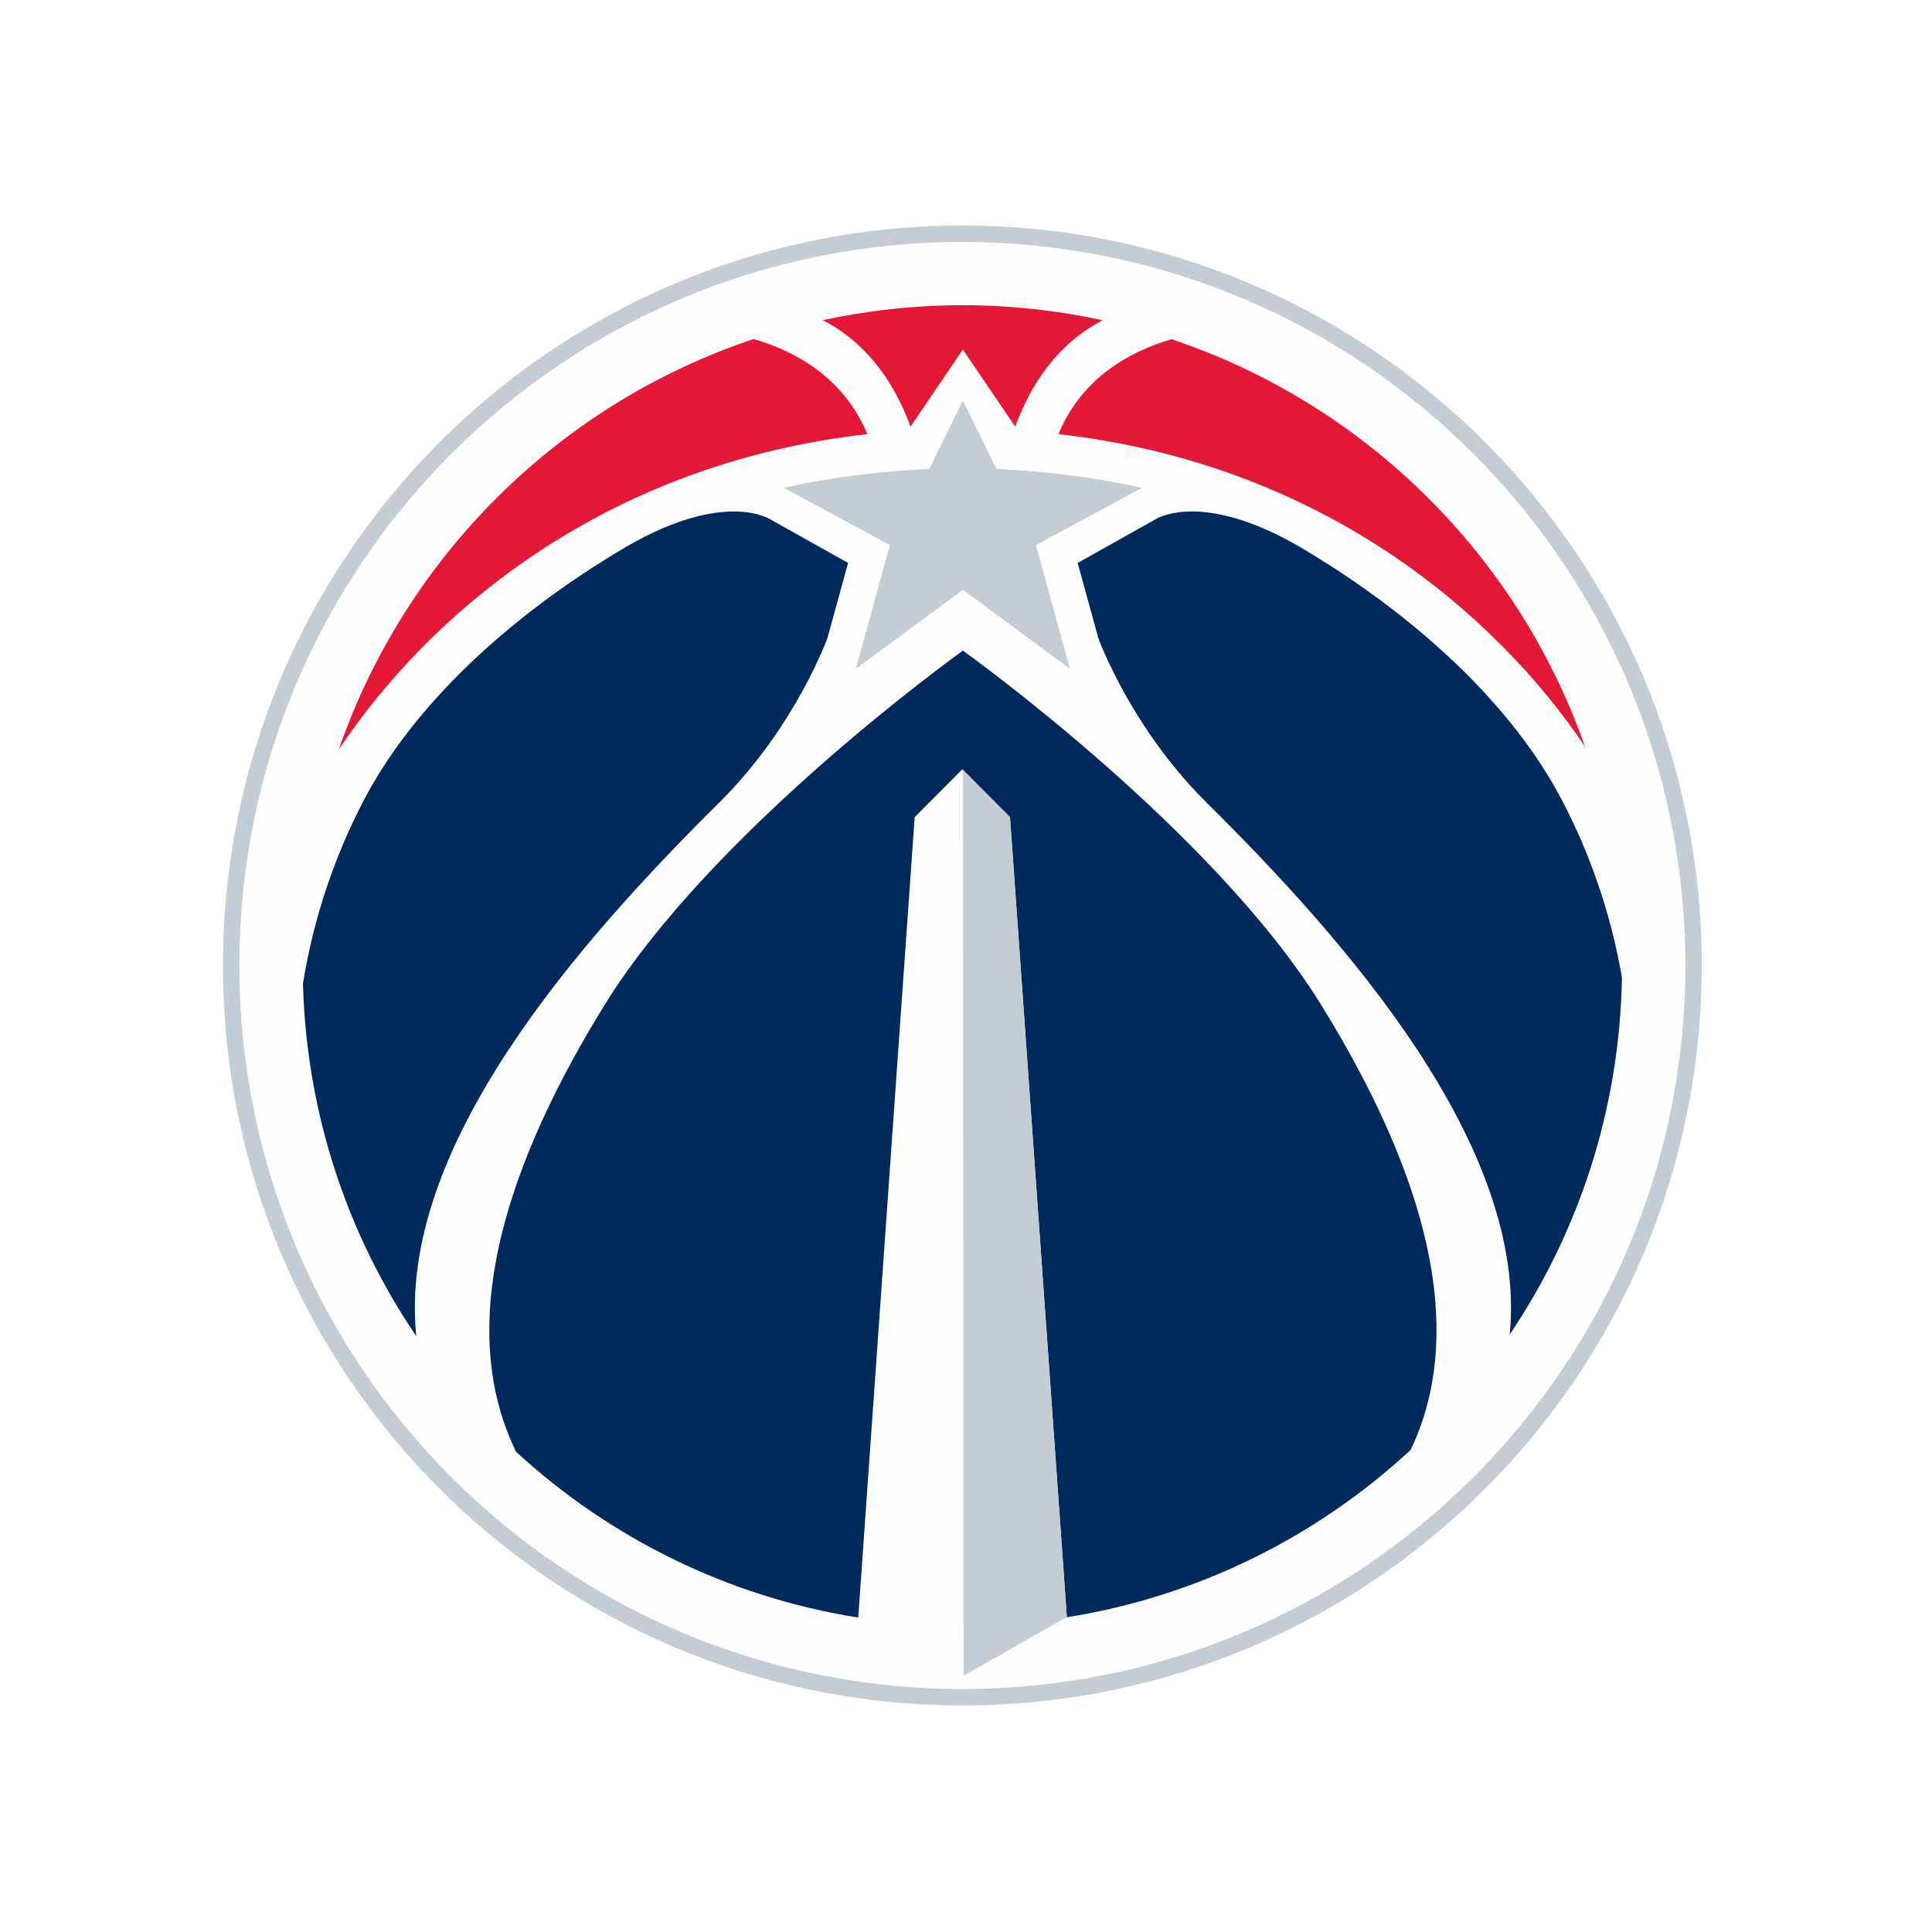
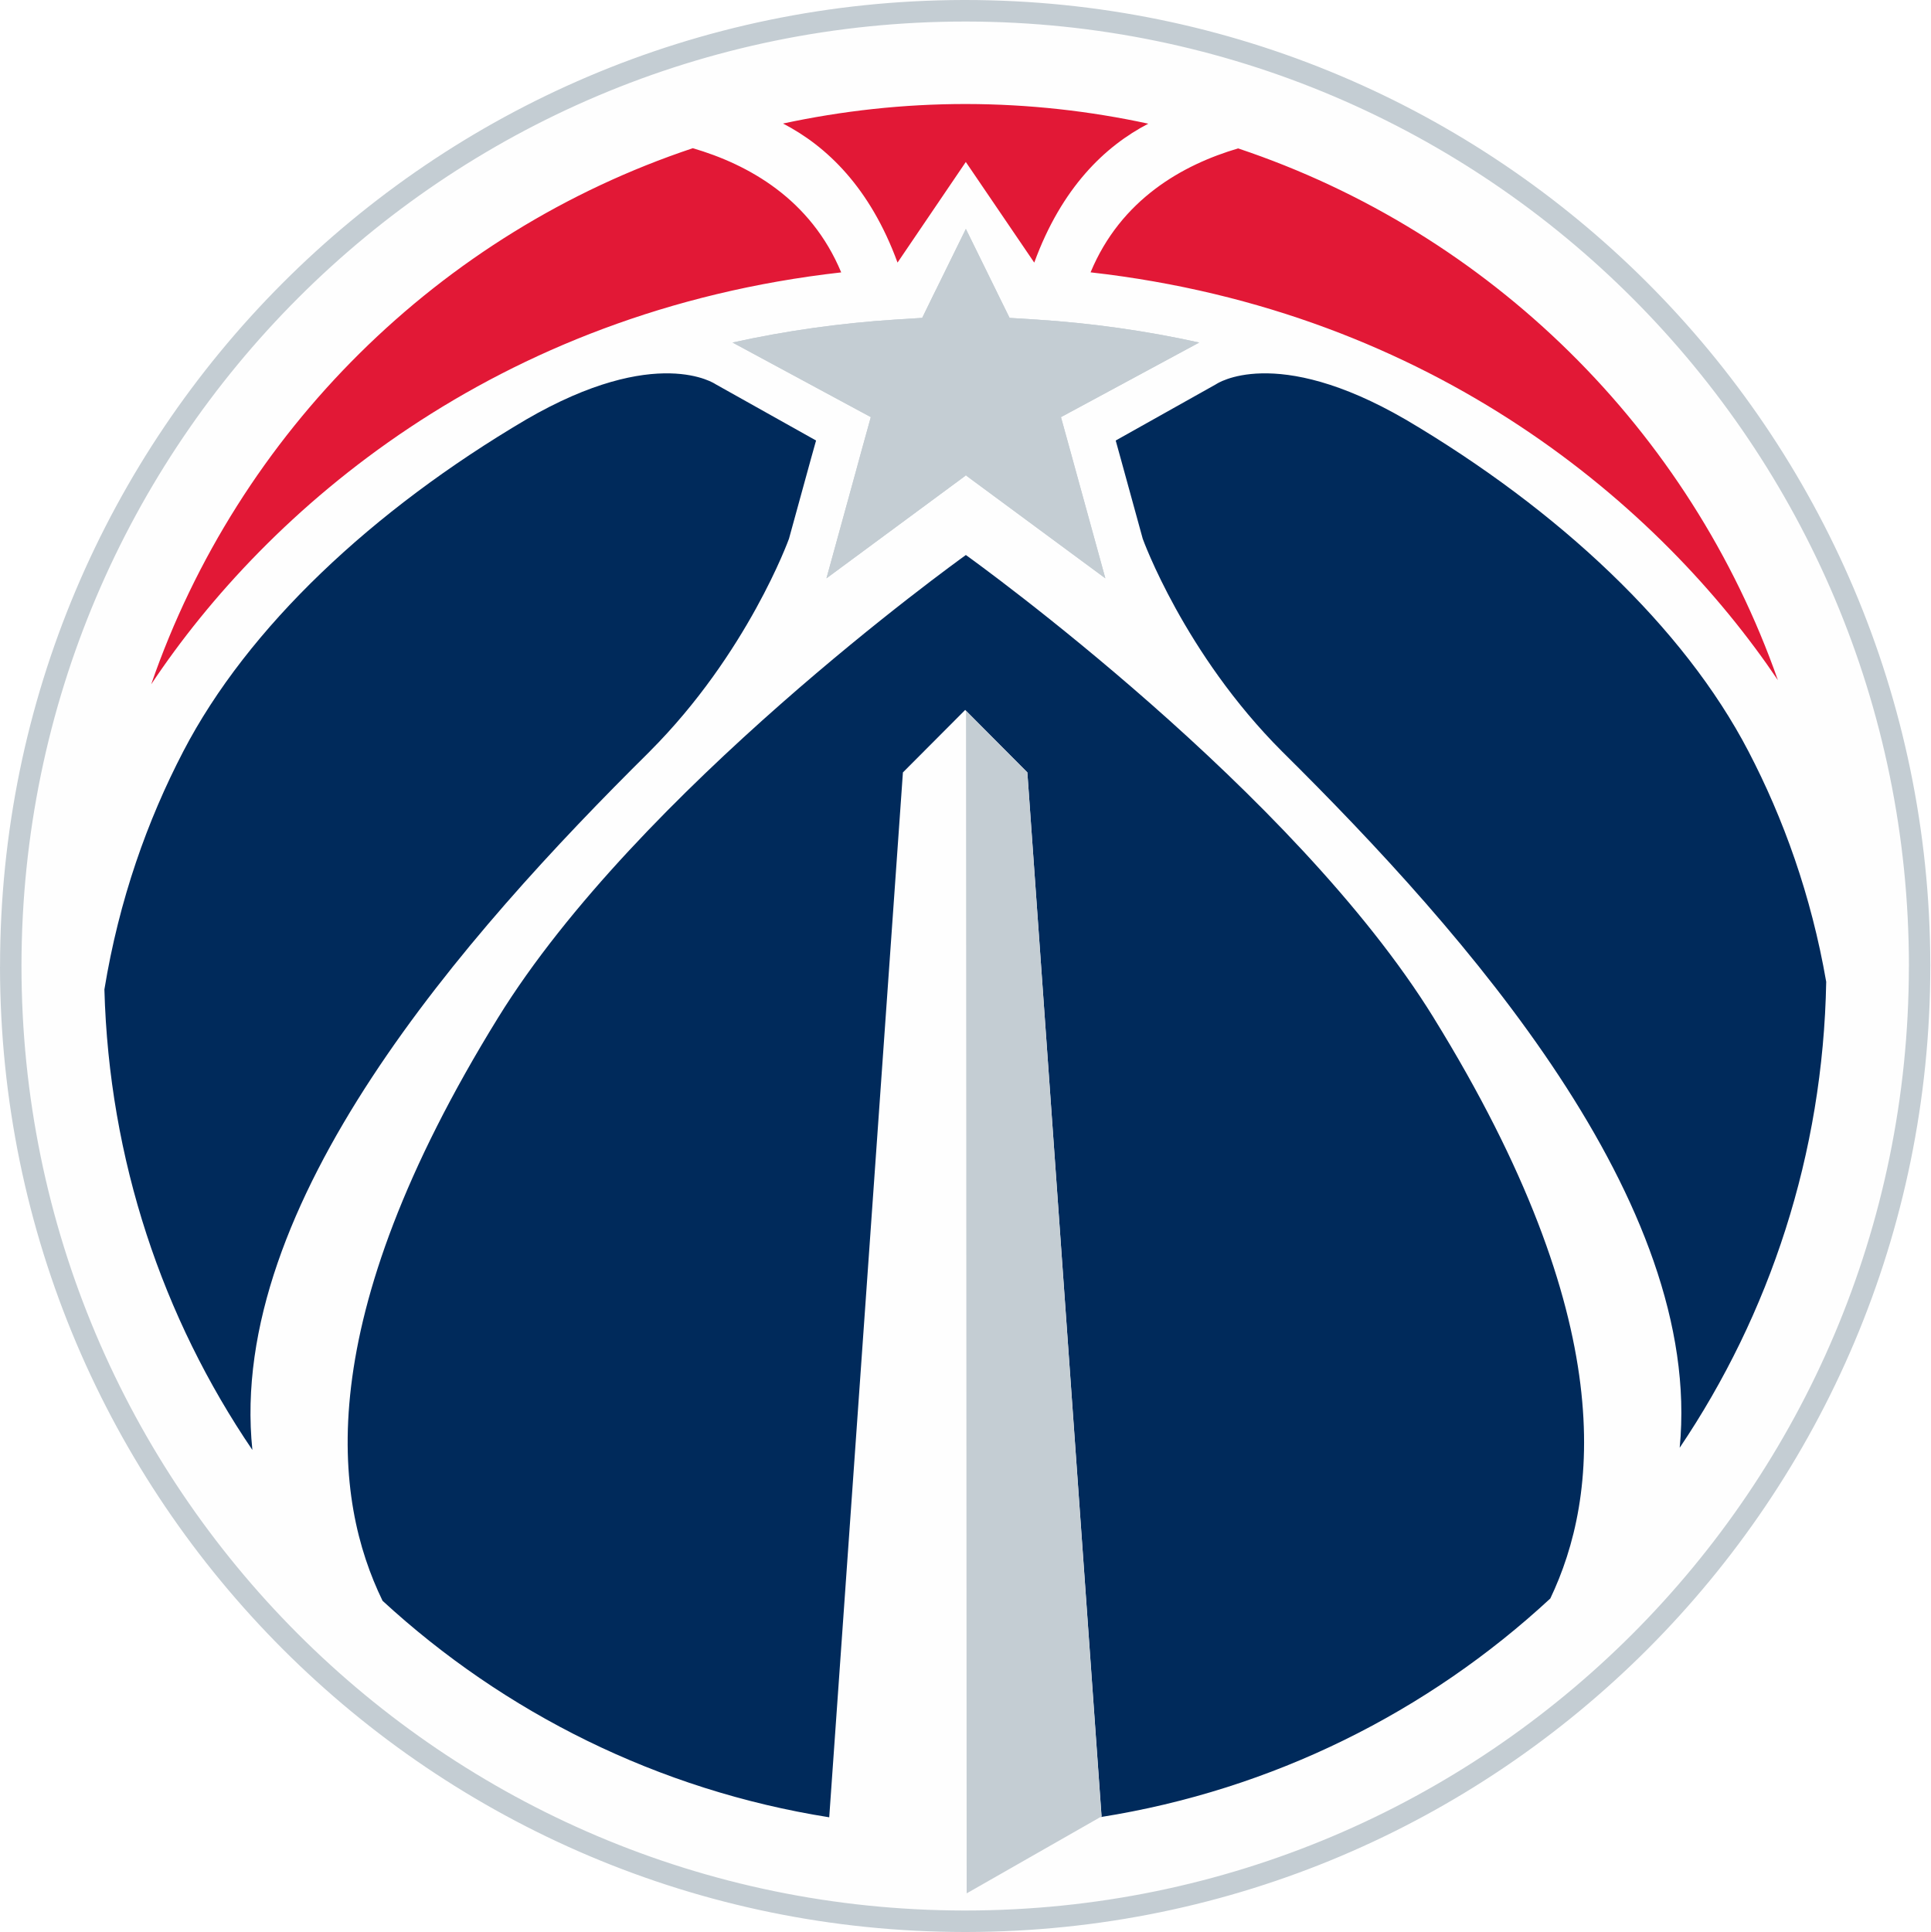
- <svg xmlns="http://www.w3.org/2000/svg" width="500" height="500" viewBox="0 0 500 500">
-   <g fill="none" fill-rule="evenodd">
-     <path d="M249.384 62.623h-.327c-103.207.012-186.921 83.648-187.102 186.935v.327c.012 103.311 83.629 187.105 186.897 187.226h.254c103.231-.036 186.933-83.697 187.066-187.02v-.242c-.024-103.263-83.581-187.032-186.788-187.226" fill="#FEFEFE" fill-rule="nonzero" />
-     <path d="M436.168 249.987v.109c-.121 103.323-83.823 186.984-187.054 187.008h-.254c-103.267-.109-186.897-83.915-186.909-187.214v-.327c.181-103.287 83.908-186.935 187.102-186.935h.327c103.219.194 186.764 83.951 186.788 187.226v.133zm4.244-.544c-.242-105.586-85.842-191.074-191.347-191.086h-.411C143.126 58.599 57.731 144.268 57.707 249.769l-.012.206v.121c.133 105.659 85.734 191.219 191.31 191.267h.266c105.577-.133 191.069-85.754 191.141-191.376 0-.073.012-.145.012-.254-.012 0 0-.073-.012-.29z" fill="#C4CDD3" fill-rule="nonzero" />
-     <path d="M186.509 207.34c19.444-19.445 27.619-42.181 27.619-42.181l4.341-15.791 1.028-3.678-19.916-11.156s-11.608-8.071-37.583 7.006c-30.424 17.945-55.164 41.153-67.958 65.776-7.098 13.637-12.721 29.343-15.635 47.191.907 33.796 11.572 65.147 29.336 91.296-5.067-48.691 41.96-102.029 78.769-138.462M336.398 141.535c-25.974-15.077-37.595-7.006-37.595-7.006l-19.904 11.156 1.016 3.691 4.341 15.791s8.174 22.724 27.631 42.169c36.7 36.325 83.557 89.445 78.829 138.027 17.836-26.463 28.429-58.19 29.045-92.373-2.987-17.231-8.513-32.428-15.405-45.678-12.806-24.612-37.558-47.832-67.958-65.776" fill="#002A5B" fill-rule="nonzero" />
-     <path d="M273.922 112.348c68.248 7.72 113.098 46.477 136.267 80.853-17.425-49.611-57.087-88.731-107.016-105.417-11.016 3.255-23.229 10.104-29.251 24.563M224.47 112.348c-6.058-14.532-18.368-21.381-29.42-24.612-50.243 16.759-90.087 56.242-107.379 106.276 22.999-34.57 68.019-73.896 136.799-81.664M235.642 110.421l13.543-19.953 13.568 19.953c5.441-14.871 14.015-23.075 22.612-27.54-11.645-2.517-23.725-3.884-36.119-3.896-12.455-.012-24.596 1.355-36.301 3.872 8.622 4.465 17.231 12.633 22.697 27.564" fill="#E21836" fill-rule="nonzero" />
-     <path d="M341.944 260.113c-27.752-44.94-90.776-90.316-92.747-91.731-1.971 1.416-64.995 46.791-92.747 91.731-37.462 60.646-32.6 95.628-22.902 115.593 24.136 22.216 54.693 37.547 88.563 42.919l14.607-207.143 12.177-12.221.157-.169v.012l.012-.012.157.169 12.165 12.221 14.716 206.986-.205.109c34.136-5.397 64.923-20.861 89.18-43.343 9.541-20.038 14.063-54.935-23.132-115.121" fill="#002A5B" fill-rule="nonzero" />
-     <path fill="#C4CDD3" fill-rule="nonzero" d="M261.389 211.477l-12.165-12.221.133 234.453 26.542-15.137.194-.109zM249.121 152.652l-5.309 3.921-22.262 16.432 5.828-21.187 1.004-3.666 1.959-7.103-6.469-3.497-20.944-11.29c10.569-2.335 21.367-3.848 32.274-4.55l5.333-.327.218-.448 2.128-4.368.339-.678 5.973-12.149 6.167 12.56.133.266 2.152 4.368.206.448 5.345.327c10.895.702 21.705 2.214 32.262 4.55l-20.932 11.29-6.481 3.497 1.959 7.103 1.016 3.666 5.828 21.187-22.262-16.432-5.308-3.921v-.109l-.085.06-.072-.06v.109z" />
-     <path d="M249.276 152.544v.109l5.308 3.92 22.262 16.432-5.828-21.187-1.004-3.678-1.959-7.091 6.469-3.485 20.944-11.302c-10.581-2.323-21.367-3.848-32.274-4.55l-5.333-.339-.218-.436-2.152-4.356-.133-.278-6.167-12.548-5.961 12.136h-.012l-.339.69-2.128 4.356-.218.436-5.333.339c-10.907.702-21.705 2.226-32.274 4.55l20.944 11.302 6.481 3.485-1.971 7.091-1.004 3.678-5.828 21.187 22.262-16.432 5.308-3.921v-.109l.073.06.085-.06z" fill="#C4CDD3" fill-rule="nonzero" />
-     <path d="M0 0h500v500H0z" />
-   </g>
+ <svg xmlns="http://www.w3.org/2000/svg" id="Ebene_1" version="1.1" viewBox="0 0 382.73 383.01">
+   <defs>
+     <style>
+       .st0 {
+         fill: none;
+       }
+ 
+       .st1 {
+         fill: #e21836;
+       }
+ 
+       .st2 {
+         fill: #002a5b;
+       }
+ 
+       .st3 {
+         fill: #fefefe;
+       }
+ 
+       .st4 {
+         fill: #c4cdd3;
+       }
+     </style>
+   </defs>
+   <path class="st3" d="M191.69,4.27h-.33C88.16,4.28,4.44,87.91,4.26,191.2v.33c.01,103.31,83.63,187.1,186.9,187.23h.25c103.23-.04,186.93-83.7,187.07-187.02v-.24c-.02-103.26-83.58-187.03-186.79-187.23" />
+   <path class="st4" d="M378.47,191.63v.11c-.12,103.32-83.82,186.98-187.05,187.01h-.25c-103.27-.11-186.9-83.91-186.91-187.21v-.33C4.44,87.92,88.16,4.27,191.36,4.27h.33c103.22.19,186.76,83.95,186.79,187.23v.13h0ZM382.72,191.09C382.48,85.5,296.87.01,191.37,0h-.41C85.43.24.04,85.91.01,191.41v.21s-.01.12-.01.12c.13,105.66,85.73,191.22,191.31,191.27h.27c105.58-.13,191.07-85.75,191.14-191.38,0-.07.01-.15.01-.25-.01,0,0-.07-.01-.29h0Z" />
+   <path class="st2" d="M128.81,148.98c19.44-19.44,27.62-42.18,27.62-42.18l4.34-15.79,1.03-3.68-19.92-11.16s-11.61-8.07-37.58,7.01c-30.42,17.94-55.16,41.15-67.96,65.78-7.1,13.64-12.72,29.34-15.64,47.19.91,33.8,11.57,65.15,29.34,91.3-5.07-48.69,41.96-102.03,78.77-138.46M278.7,83.18c-25.97-15.08-37.59-7.01-37.59-7.01l-19.9,11.16,1.02,3.69,4.34,15.79s8.17,22.72,27.63,42.17c36.7,36.32,83.56,89.44,78.83,138.03,17.84-26.46,28.43-58.19,29.05-92.37-2.99-17.23-8.51-32.43-15.41-45.68-12.81-24.61-37.56-47.83-67.96-65.78" />
+   <path class="st1" d="M216.23,53.99c68.25,7.72,113.1,46.48,136.27,80.85-17.42-49.61-57.09-88.73-107.02-105.42-11.02,3.25-23.23,10.1-29.25,24.56M166.78,53.99c-6.06-14.53-18.37-21.38-29.42-24.61-50.24,16.76-90.09,56.24-107.38,106.28,23-34.57,68.02-73.9,136.8-81.66M177.95,52.06l13.54-19.95,13.57,19.95c5.44-14.87,14.01-23.07,22.61-27.54-11.64-2.52-23.72-3.88-36.12-3.9-12.46-.01-24.6,1.36-36.3,3.87,8.62,4.47,17.23,12.63,22.7,27.56" />
+   <path class="st2" d="M284.25,201.76c-27.75-44.94-90.78-90.32-92.75-91.73-1.97,1.42-65,46.79-92.75,91.73-37.46,60.65-32.6,95.63-22.9,115.59,24.14,22.22,54.69,37.55,88.56,42.92l14.61-207.14,12.18-12.22.16-.17h0s.01,0,.01,0l.16.17,12.16,12.22,14.72,206.99-.21.11c34.14-5.4,64.92-20.86,89.18-43.34,9.54-20.04,14.06-54.93-23.13-115.12" />
+   <path class="st4" d="M203.69,153.12l-12.16-12.22.13,234.45,26.54-15.14.19-.11-14.7-206.99ZM191.43,94.3l-5.31,3.92-22.26,16.43,5.83-21.19,1-3.67,1.96-7.1-6.47-3.5-20.94-11.29c10.57-2.34,21.37-3.85,32.27-4.55l5.33-.33.22-.45,2.13-4.37.34-.68,5.97-12.15,6.17,12.56.13.27,2.15,4.37.21.45,5.34.33c10.89.7,21.71,2.21,32.26,4.55l-20.93,11.29-6.48,3.5,1.96,7.1,1.02,3.67,5.83,21.19-22.26-16.43-5.31-3.92v-.11l-.08.06-.07-.06v.11h0Z" />
+   <path class="st4" d="M191.58,94.19v.11l5.31,3.92,22.26,16.43-5.83-21.19-1-3.68-1.96-7.09,6.47-3.48,20.94-11.3c-10.58-2.32-21.37-3.85-32.27-4.55l-5.33-.34-.22-.44-2.15-4.36-.13-.28-6.17-12.55-5.96,12.14h-.01l-.34.69-2.13,4.36-.22.44-5.33.34c-10.91.7-21.71,2.23-32.27,4.55l20.94,11.3,6.48,3.48-1.97,7.09-1,3.68-5.83,21.19,22.26-16.43,5.31-3.92v-.11l.07.06.08-.06h0Z" />
+   <path class="st0" d="M-57.69-58.36h500v500H-57.69V-58.36Z" />
</svg>
